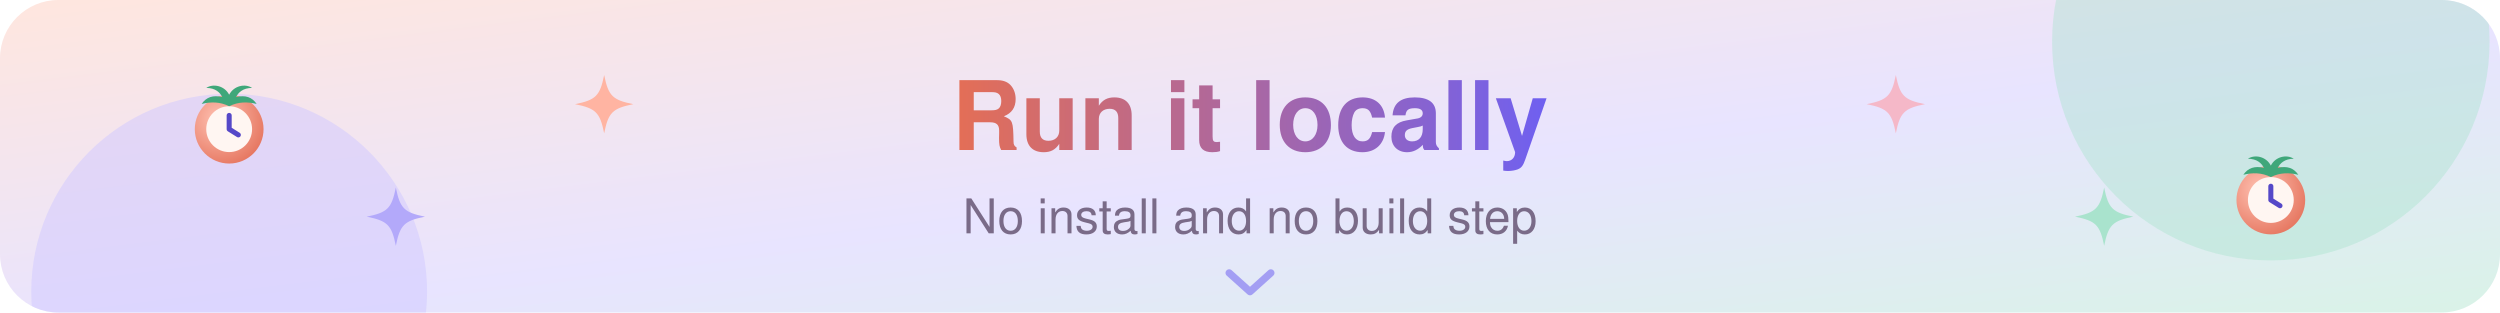
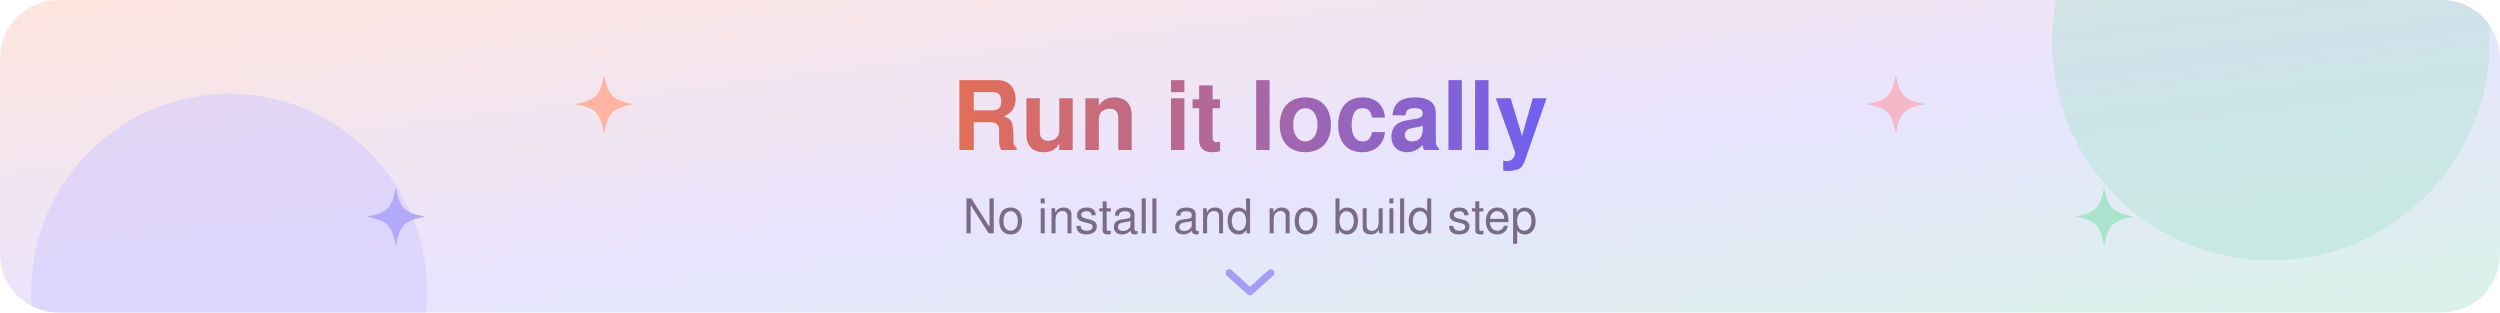
<svg xmlns="http://www.w3.org/2000/svg" viewBox="0 0 1200 150" width="1200" height="150" role="img" aria-label="Run it locally">
  <defs>
    <linearGradient id="bg" x1="0" y1="0" x2="1" y2="1">
      <stop offset="0" stop-color="#FFE6DE" />
      <stop offset=".55" stop-color="#E8E4FF" />
      <stop offset="1" stop-color="#D9F3E7" />
    </linearGradient>
    <linearGradient id="t" x1="0" y1="0" x2="1" y2="0">
      <stop offset="0" stop-color="#E36E57" />
      <stop offset="1" stop-color="#6F60F0" />
    </linearGradient>
-     <radialGradient id="tm" cx=".35" cy=".35" r=".8">
-       <stop offset="0" stop-color="#FFC2B3" />
-       <stop offset="1" stop-color="#E36E57" />
-     </radialGradient>
-     <path id="s" d="M0-14C2-4 4-2 14 0 4 2 2 4 0 14-2 4-4 2-14 0-4-2-2-4 0-14Z" />
    <clipPath id="c">
      <rect width="1200" height="150" rx="28" />
    </clipPath>
+     <path id="s" d="M0-14C2-4 4-2 14 0 4 2 2 4 0 14-2 4-4 2-14 0-4-2-2-4 0-14Z" />
  </defs>
-   <style>.blob{animation:drift 11s ease-in-out infinite alternate}.b2{animation-duration:14s;animation-direction:alternate-reverse}
- .bob{animation:bob 3.4s ease-in-out infinite}.d1{animation-delay:-1.1s}.d2{animation-delay:-2.2s}
+   <style>
+ .blob{animation:drift 11s ease-in-out infinite alternate}.b2{animation-duration:14s;animation-direction:alternate-reverse}.b3{animation-duration:17s}
+ .bob{animation:bob 3.4s ease-in-out infinite}.d1{animation-delay:-.9s}.d2{animation-delay:-1.8s}
.tw{animation:tw 3.2s ease-in-out infinite}.t2{animation-delay:-1s}.t3{animation-delay:-2s}
- .spin{animation:spin 9s linear infinite}
+ .rise{animation:rise .9s ease-out both}.r2{animation-delay:.2s}
+ .ring{stroke-dasharray:0 400;animation:fill 2.4s ease-out forwards}
@keyframes drift{to{transform:translate(40px,-20px) scale(1.12)}}
@keyframes bob{0%,100%{transform:translateY(0)}50%{transform:translateY(-10px)}}
@keyframes tw{0%,100%{opacity:.35}50%{opacity:1}}
- @keyframes spin{to{transform:rotate(360deg)}}
- @media (prefers-reduced-motion:reduce){*{animation:none!important}}</style>
+ @keyframes rise{from{opacity:0;transform:translateY(16px)}}
+ @keyframes fill{to{stroke-dasharray:250 400}}
+ @media (prefers-reduced-motion:reduce){*{animation:none!important}.ring{stroke-dasharray:250 400}}
+ </style>
  <g clip-path="url(#c)">
    <rect width="1200" height="150" fill="url(#bg)" />
    <circle class="blob" cx="110" cy="140" r="95" fill="#CFC8FF" opacity=".5" />
    <circle class="blob b2" cx="1090" cy="20" r="105" fill="#A9E3CD" opacity=".42" />
    <use class="tw" href="#s" x="290" y="50" fill="#FFB4A2" />
    <use class="tw t2" href="#s" x="190" y="104" fill="#B3A9FA" />
    <use class="tw t3" href="#s" x="910" y="50" fill="#F5B8C8" />
    <use class="tw" href="#s" x="1010" y="104" fill="#A9E3CD" />
-     <g transform="translate(110 62) scale(1.1)">
-       <g class="bob d1">
-         <g class="">
-           <circle r="15" fill="url(#tm)" />
-           <circle r="10" fill="#FFF6F2" />
-           <path d="M0 0V-6M0 0l4 2.5" stroke="#5548C8" stroke-width="2.2" stroke-linecap="round" />
-           <path d="M0-15c-2-4-7-5-10-3 4 0 6 2 7 4-4-1-7 0-9 3 4-1 8-1 12 1 4-2 8-2 12-1-2-3-5-4-9-3 1-2 3-4 7-4-3-2-8-1-10 3z" fill="#3FA77A" />
-         </g>
-       </g>
-     </g>
-     <g transform="translate(1090 96) scale(1.1)">
-       <g class="bob d2">
-         <g class="">
-           <circle r="15" fill="url(#tm)" />
-           <circle r="10" fill="#FFF6F2" />
-           <path d="M0 0V-6M0 0l4 2.5" stroke="#5548C8" stroke-width="2.2" stroke-linecap="round" />
-           <path d="M0-15c-2-4-7-5-10-3 4 0 6 2 7 4-4-1-7 0-9 3 4-1 8-1 12 1 4-2 8-2 12-1-2-3-5-4-9-3 1-2 3-4 7-4-3-2-8-1-10 3z" fill="#3FA77A" />
-         </g>
-       </g>
-     </g>
    <g font-family="-apple-system,BlinkMacSystemFont,'Segoe UI',Helvetica,Arial,sans-serif" text-anchor="middle">
      <text x="600" y="72" font-size="46" font-weight="800" fill="url(#t)">Run it locally</text>
      <text x="600" y="112" font-size="23" fill="#7A6B88">No install and no build step</text>
    </g>
    <g transform="translate(600 136)">
      <g class="bob">
        <path d="M-10-5l10 9 10-9" fill="none" stroke="#6F60F0" stroke-opacity=".55" stroke-width="3.5" stroke-linecap="round" stroke-linejoin="round" />
      </g>
    </g>
  </g>
</svg>
